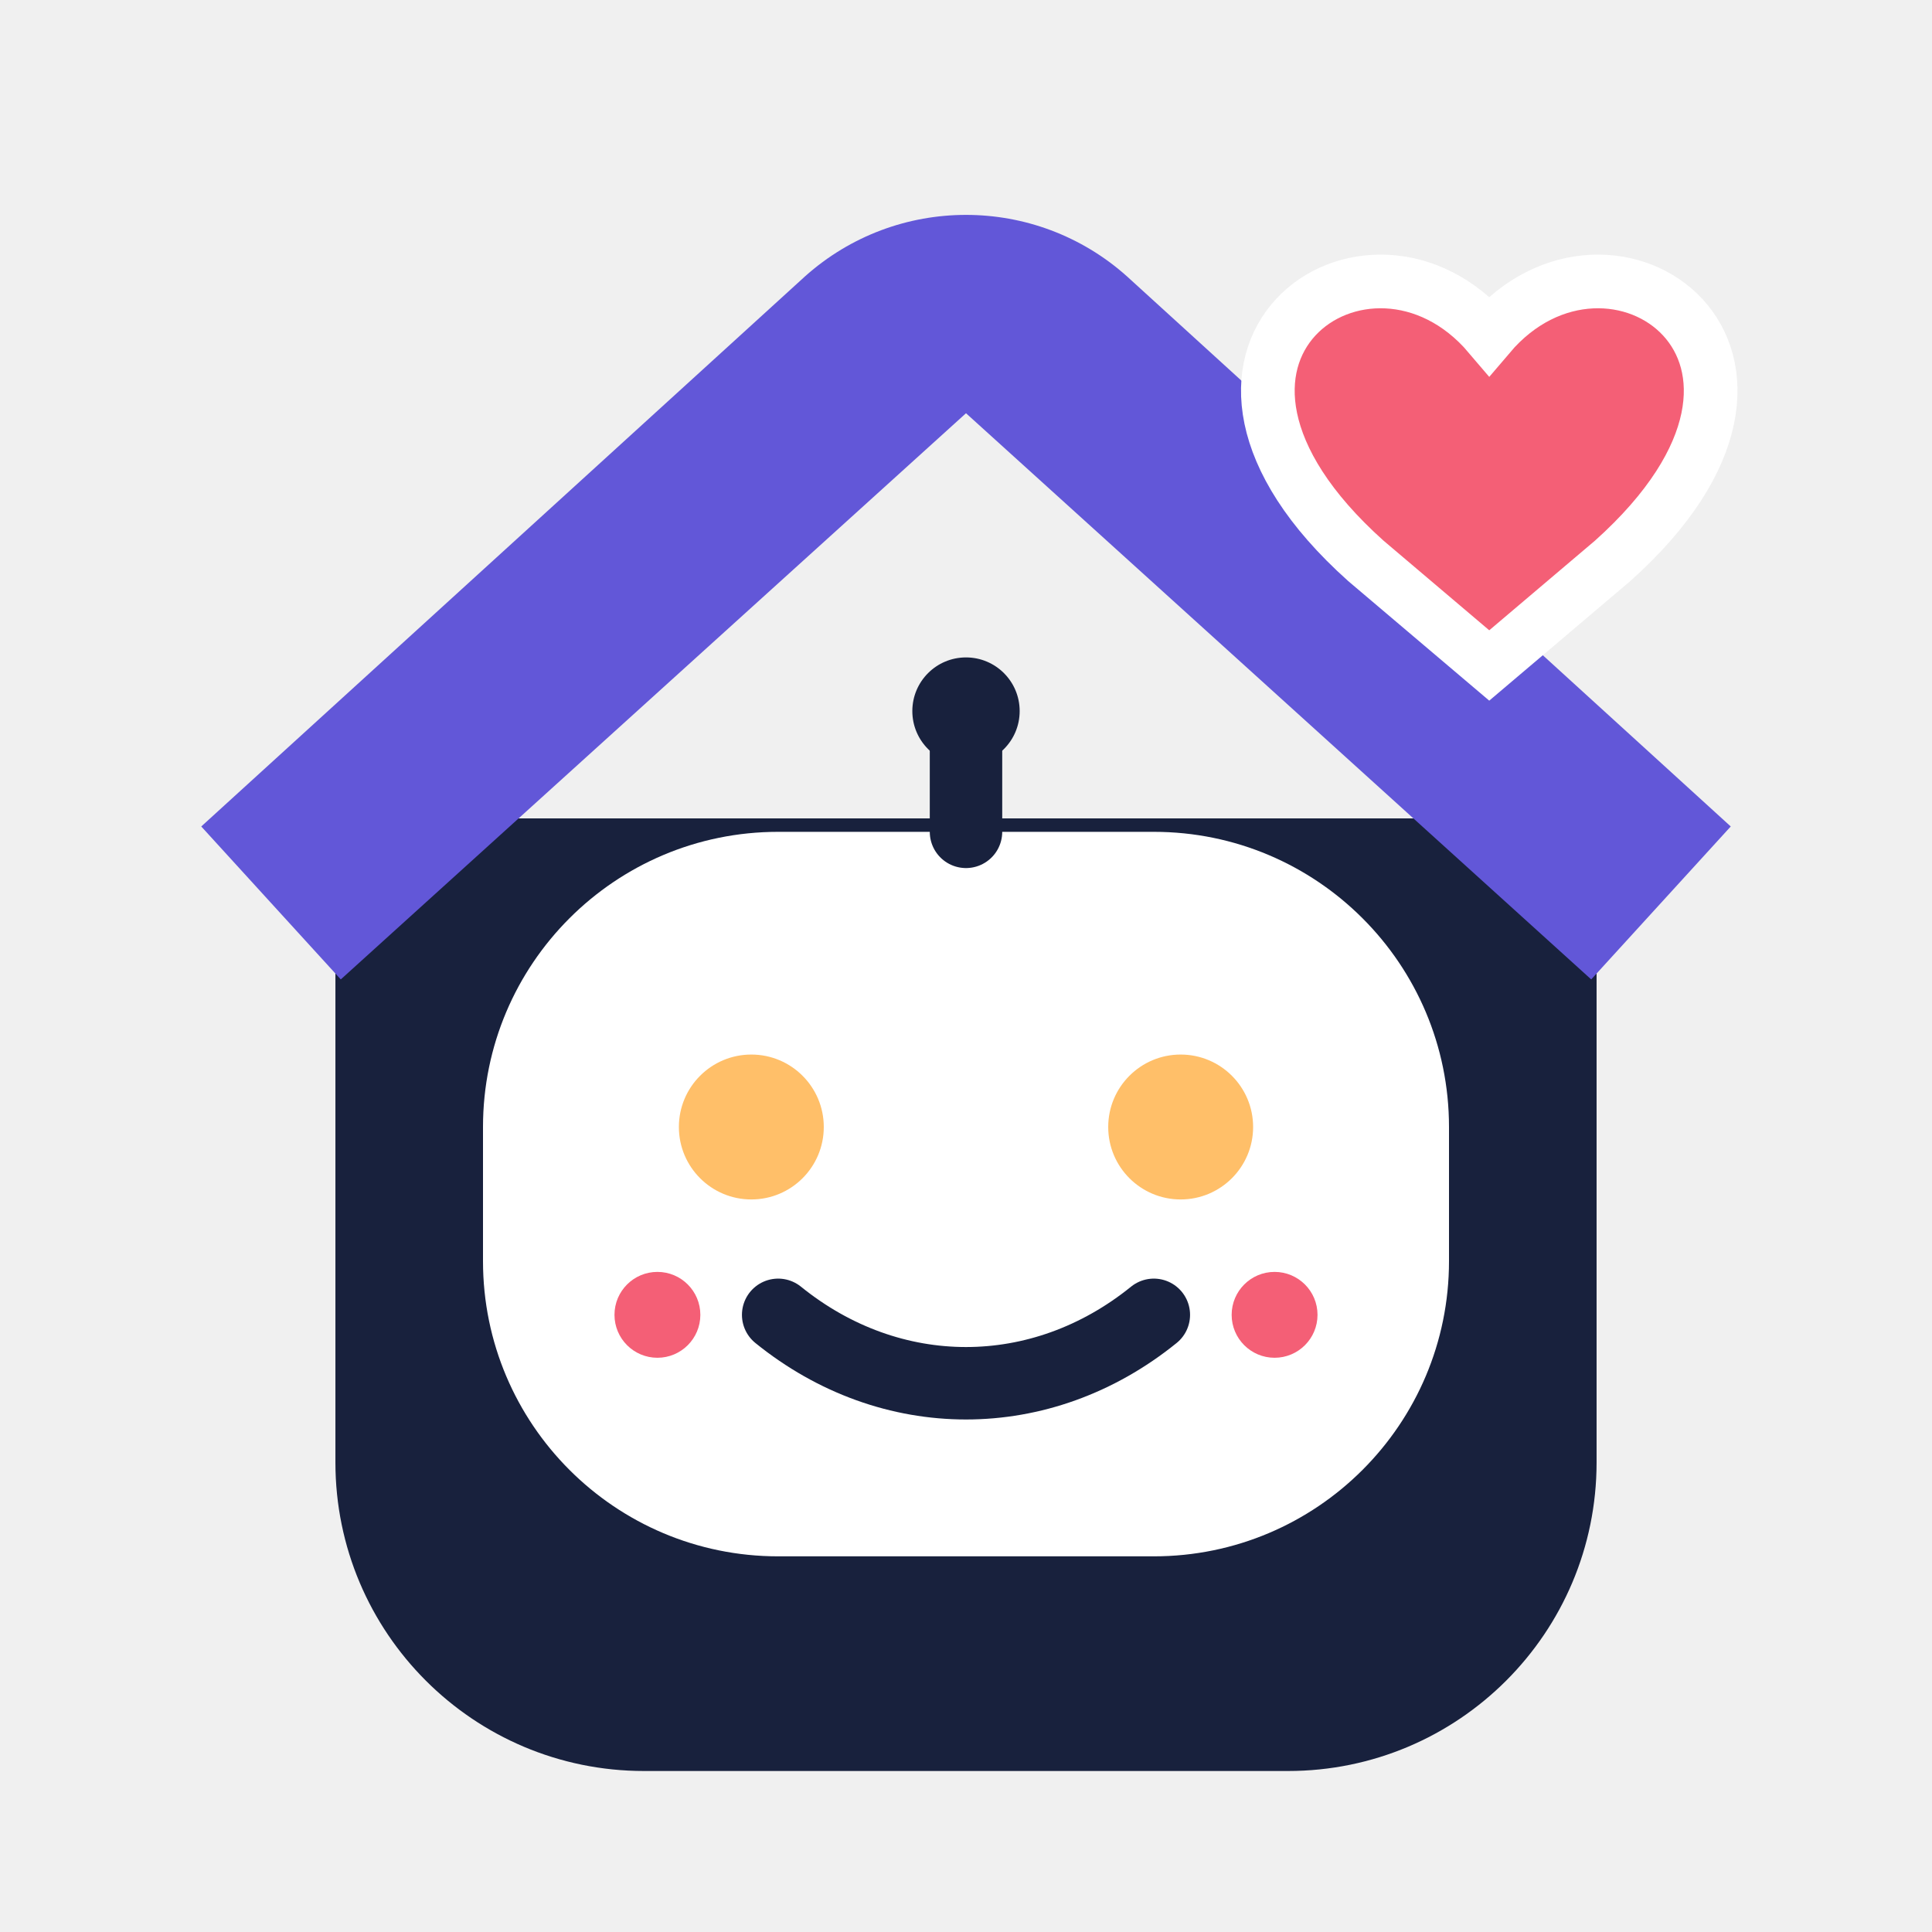
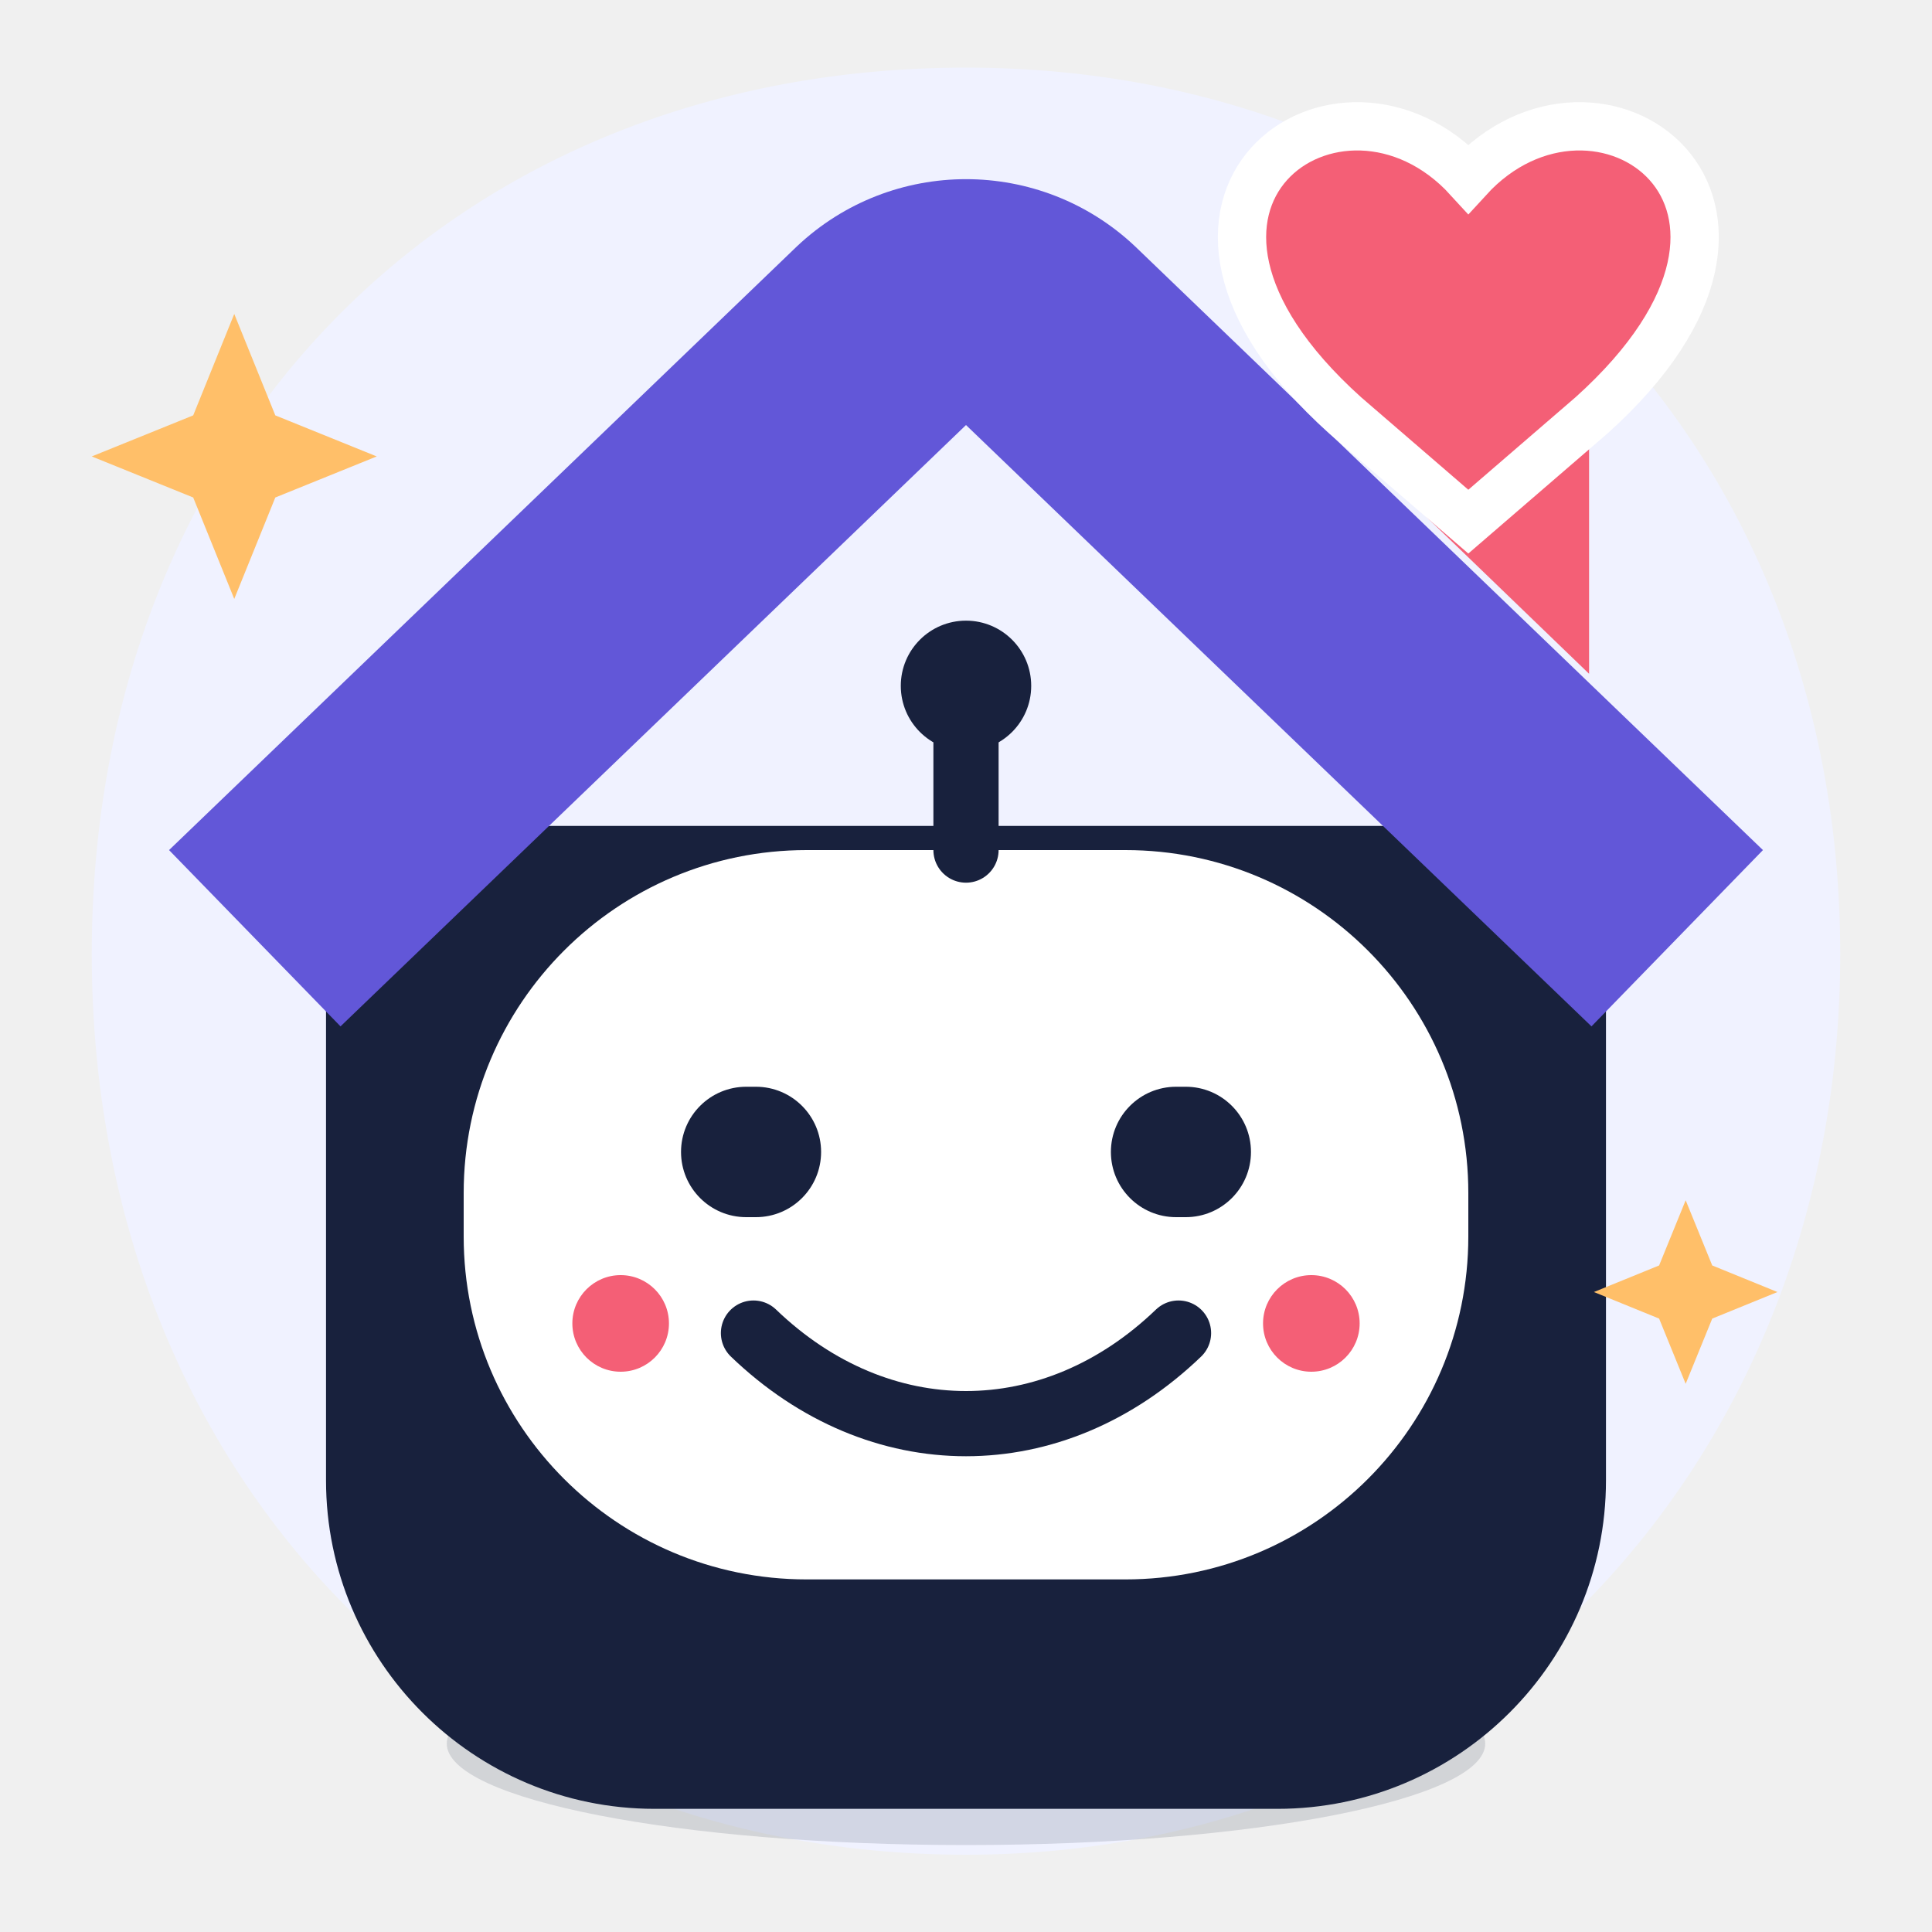
- <svg xmlns="http://www.w3.org/2000/svg" viewBox="0 0 72 72" role="img" aria-labelledby="title">
-   <path fill="#18213d" d="M12.5 30.5h47v24A11.5 11.5 0 0 1 48 66H24A11.5 11.5 0 0 1 12.5 54.5Z" />
-   <path fill="#6257d8" d="M7.5 30.8 30 10.3a9 9 0 0 1 12 0l22.5 20.5-5.2 5.7L36 15.4 12.7 36.5Z" />
-   <rect width="36" height="27" x="18" y="31" fill="#fff" rx="11" />
-   <path fill="none" stroke="#18213d" stroke-linecap="round" stroke-width="2.7" d="M36 31v-4" />
-   <circle cx="36" cy="26.5" r="2" fill="#18213d" />
-   <circle cx="28" cy="42" r="2.7" fill="#ffbf69" />
-   <circle cx="44" cy="42" r="2.7" fill="#ffbf69" />
-   <circle cx="24.5" cy="49" r="1.6" fill="#f45f76" />
-   <circle cx="47.5" cy="49" r="1.6" fill="#f45f76" />
-   <path fill="none" stroke="#18213d" stroke-linecap="round" stroke-width="2.7" d="M29 49c4.2 3.4 9.8 3.4 14 0" />
-   <path fill="#f45f76" stroke="#fff" stroke-width="2" d="M55.5 12.5c-4.5-5.3-13.2.7-4.6 8.4l4.6 3.9 4.6-3.9c8.6-7.7-.1-13.7-4.6-8.4Z" />
+ <svg xmlns="http://www.w3.org/2000/svg" viewBox="0 0 80 80" role="img" aria-labelledby="title">
+   <path fill="#f0f2ff" d="M40 2.8c21.1 0 36.2 15.7 36.2 36.7S61 76.8 40 76.8 3.8 61 3.8 39.5 18.9 2.8 40 2.8Z" />
+   <ellipse cx="40" cy="72.2" rx="21.5" ry="4.2" fill="#18213d" opacity=".14" />
+   <path fill="#18213d" d="M13.5 34.2h53v27.1c0 7.5-6.1 13.6-13.6 13.6H27.1c-7.5 0-13.6-6.1-13.6-13.6Z" />
+   <path fill="#6257d8" d="m7 35.2 26-25a10.2 10.2 0 0 1 14 0l26 25-7.1 7.3L40 17.6 14.1 42.5Z" />
+   <path fill="#f45f76" d="M57.4 13.7h8.4v14.2l-8.4-8.1Z" />
+   <rect width="41.6" height="30.2" x="19.2" y="35.2" fill="#fff" rx="14.2" />
+   <path fill="none" stroke="#18213d" stroke-linecap="round" stroke-width="2.7" d="M40 35.2v-5.3" />
+   <circle cx="40" cy="28.4" r="2.7" fill="#18213d" />
+   <rect width="5.8" height="5.4" x="28.2" y="45" fill="#18213d" rx="2.7" />
+   <rect width="5.8" height="5.4" x="46" y="45" fill="#18213d" rx="2.7" />
+   <circle cx="25.7" cy="54.8" r="2" fill="#f45f76" />
+   <circle cx="54.3" cy="54.8" r="2" fill="#f45f76" />
+   <path fill="none" stroke="#18213d" stroke-linecap="round" stroke-width="2.7" d="M31.2 55.2c5.2 5 12.4 5 17.6 0" />
+   <path fill="#f45f76" stroke="#fff" stroke-width="2" d="M60.8 7.4c-5.3-5.8-15 .9-5.1 9.8l5.1 4.4 5.1-4.4c9.9-8.9.2-15.6-5.1-9.8Z" />
+   <path fill="#ffbf69" d="m9.7 13 1.7 4.2 4.2 1.7-4.2 1.7-1.7 4.2L8 20.6l-4.2-1.7L8 17.2Z" />
+   <path fill="#ffbf69" d="m69.8 49.7 1.1 2.7 2.7 1.1-2.7 1.1-1.1 2.7-1.1-2.7-2.7-1.1 2.7-1.1Z" />
</svg>
